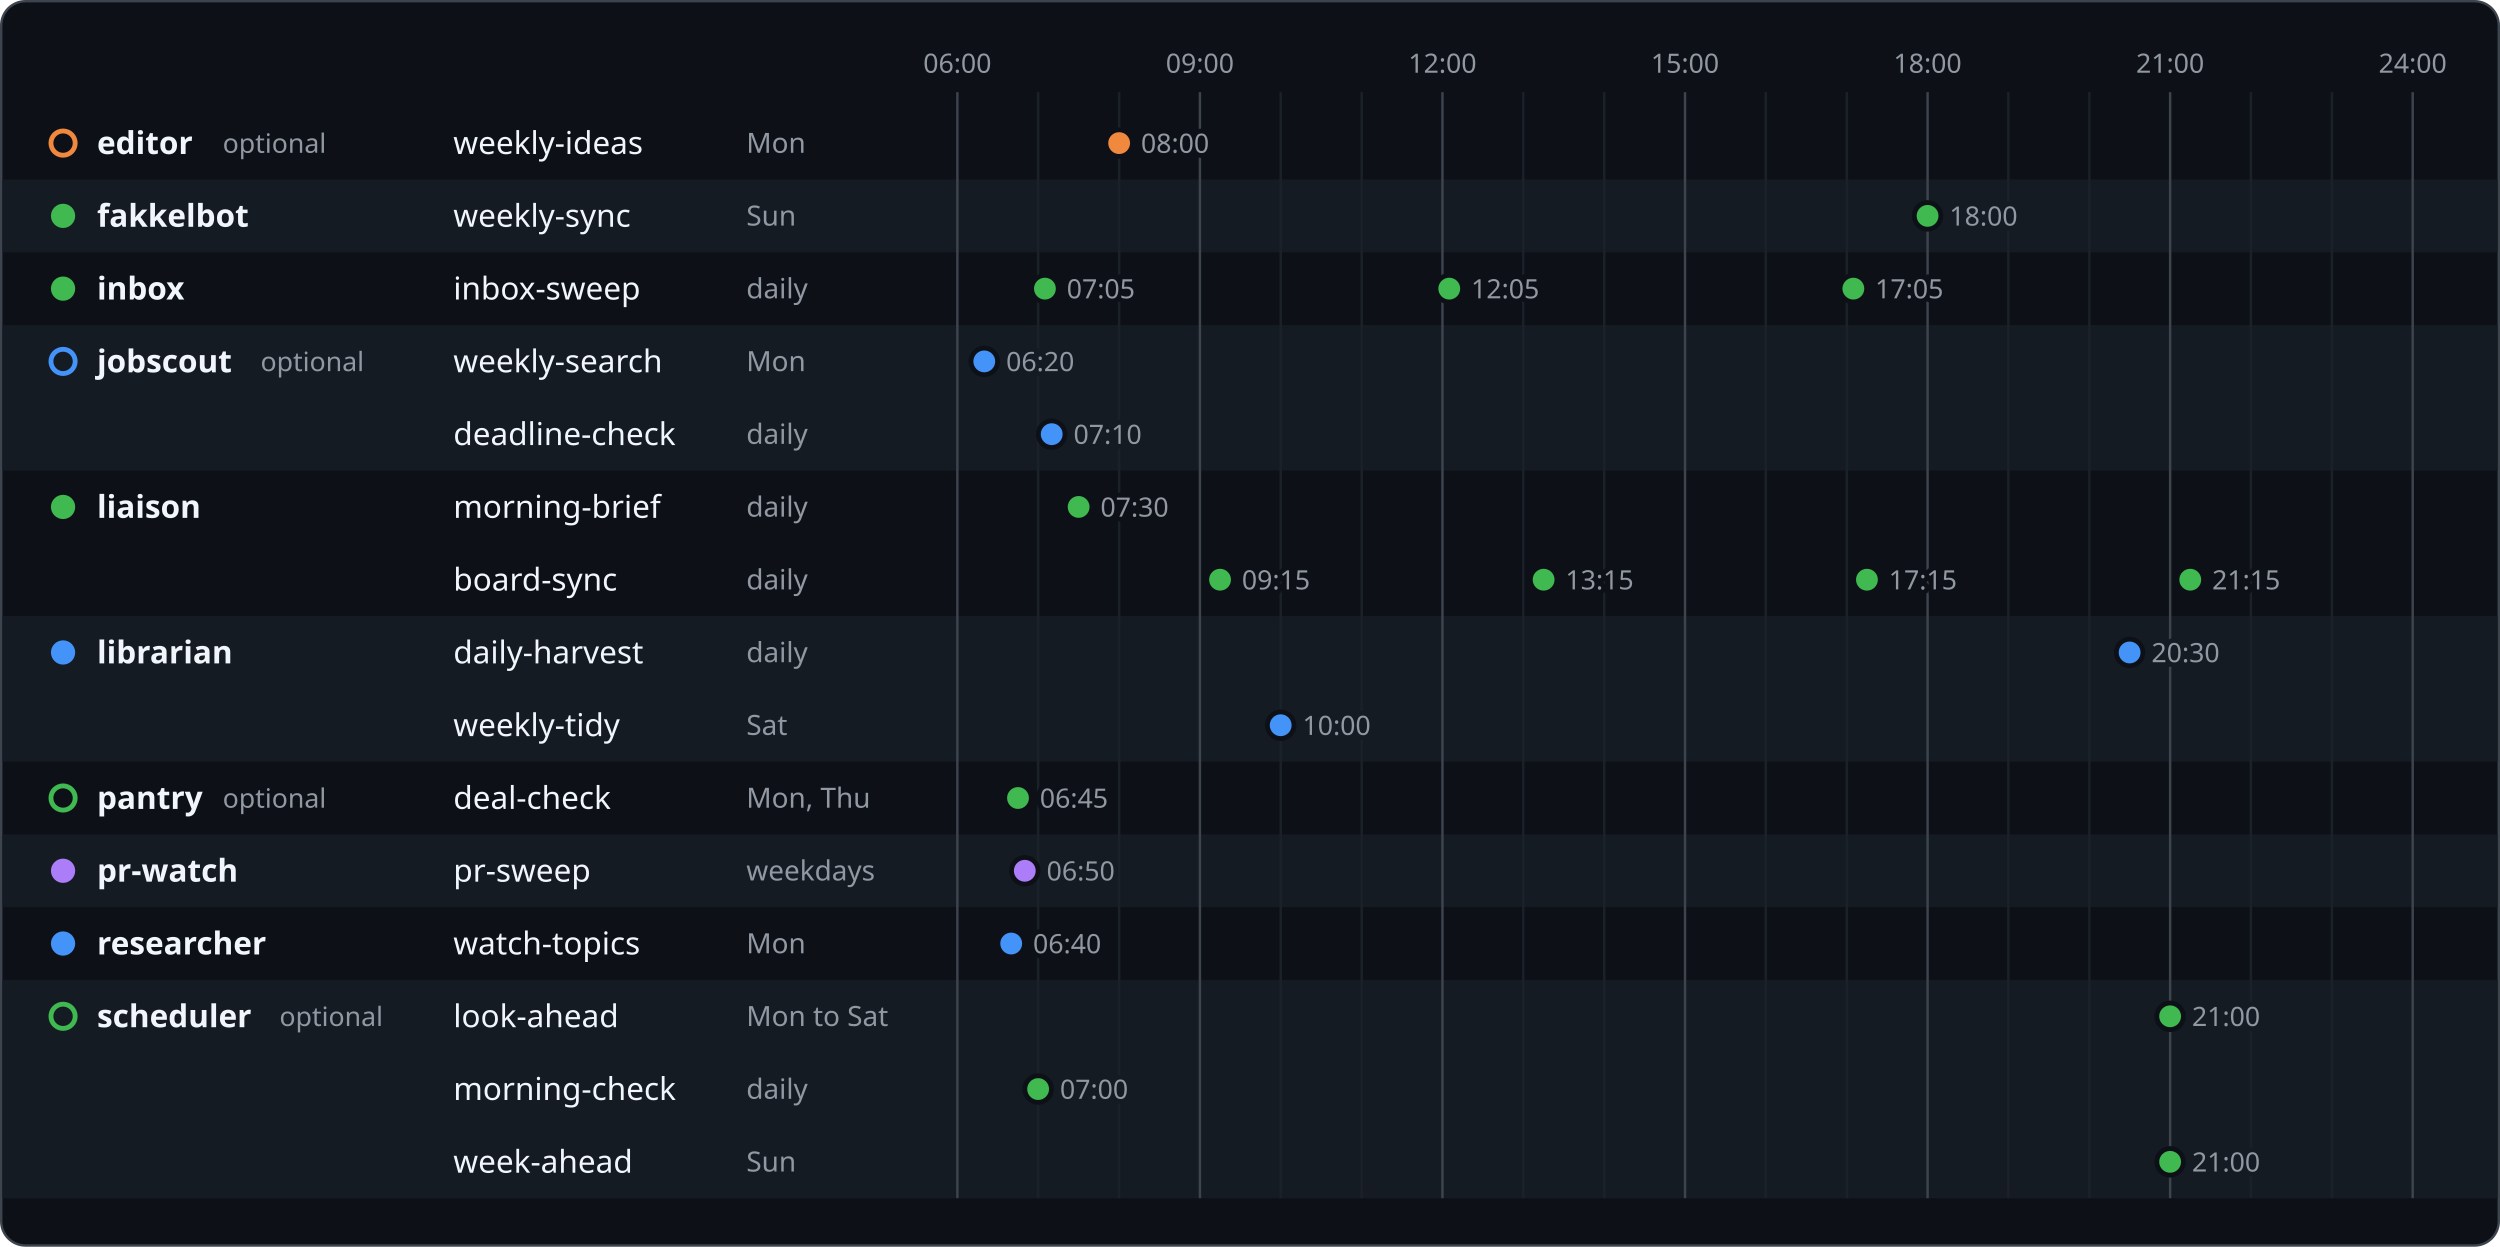
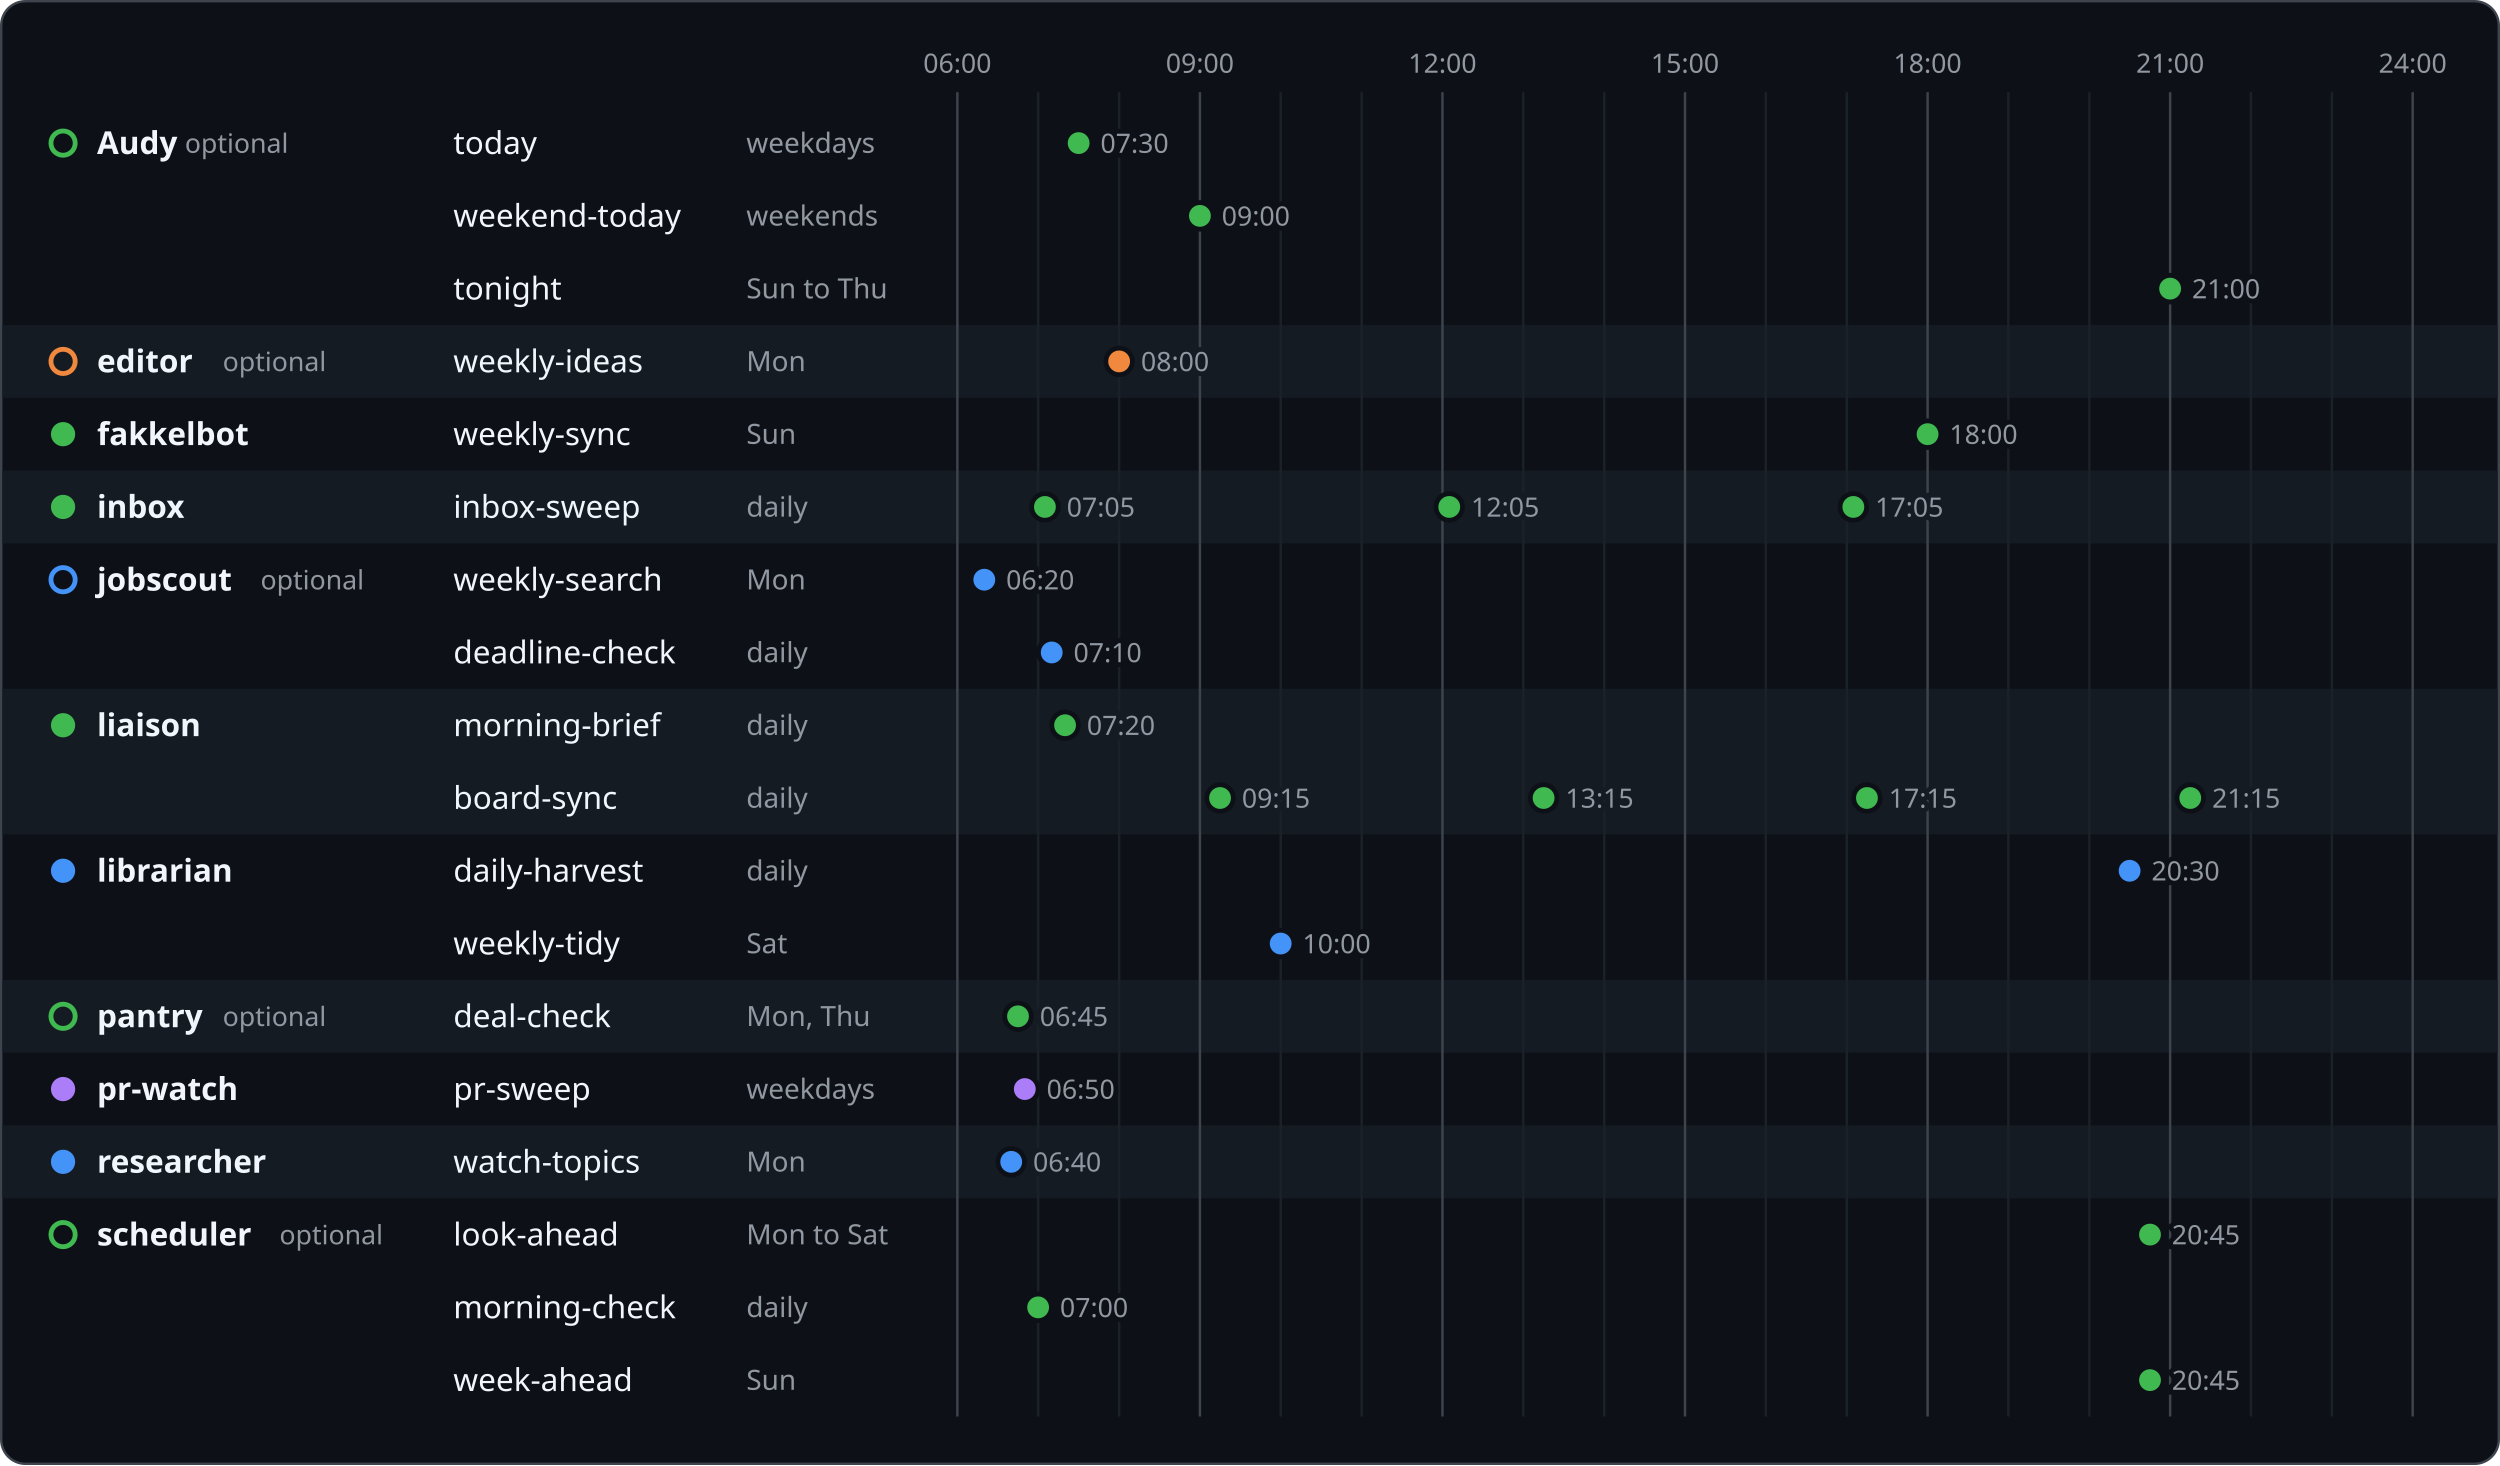
- <svg xmlns="http://www.w3.org/2000/svg" width="1030.7" height="514" viewBox="0 0 1030.7 514" role="img" aria-labelledby="title">
+ <svg xmlns="http://www.w3.org/2000/svg" width="1030.7" height="604" viewBox="0 0 1030.7 604" role="img" aria-labelledby="title">
  <style>text { font-family: -apple-system, BlinkMacSystemFont, 'Segoe UI', 'Noto Sans', Helvetica, Arial, sans-serif; }</style>
-   <rect x="0.5" y="0.5" width="1029.7" height="513" rx="10" fill="#0d1117" stroke="#3d444d" />
-   <rect x="1" y="74" width="1028.7" height="30" fill="#151b23" />
-   <rect x="1" y="134" width="1028.7" height="60" fill="#151b23" />
-   <rect x="1" y="254" width="1028.7" height="60" fill="#151b23" />
-   <rect x="1" y="344" width="1028.7" height="30" fill="#151b23" />
-   <rect x="1" y="404" width="1028.7" height="90" fill="#151b23" />
-   <line x1="394.7" y1="38" x2="394.7" y2="494" stroke="#3d444d" />
+   <rect x="0.5" y="0.5" width="1029.7" height="603" rx="10" fill="#0d1117" stroke="#3d444d" />
+   <rect x="1" y="134" width="1028.7" height="30" fill="#151b23" />
+   <rect x="1" y="194" width="1028.7" height="30" fill="#151b23" />
+   <rect x="1" y="284" width="1028.7" height="60" fill="#151b23" />
+   <rect x="1" y="404" width="1028.7" height="30" fill="#151b23" />
+   <rect x="1" y="464" width="1028.7" height="30" fill="#151b23" />
+   <line x1="394.7" y1="38" x2="394.7" y2="584" stroke="#3d444d" />
  <text x="394.7" y="30" fill="#9198a1" font-size="11" text-anchor="middle">06:00</text>
-   <line x1="428" y1="38" x2="428" y2="494" stroke="#1b2129" />
-   <line x1="461.4" y1="38" x2="461.4" y2="494" stroke="#1b2129" />
-   <line x1="494.7" y1="38" x2="494.7" y2="494" stroke="#3d444d" />
+   <line x1="428" y1="38" x2="428" y2="584" stroke="#1b2129" />
+   <line x1="461.4" y1="38" x2="461.4" y2="584" stroke="#1b2129" />
+   <line x1="494.7" y1="38" x2="494.7" y2="584" stroke="#3d444d" />
  <text x="494.7" y="30" fill="#9198a1" font-size="11" text-anchor="middle">09:00</text>
-   <line x1="528" y1="38" x2="528" y2="494" stroke="#1b2129" />
-   <line x1="561.4" y1="38" x2="561.4" y2="494" stroke="#1b2129" />
-   <line x1="594.7" y1="38" x2="594.7" y2="494" stroke="#3d444d" />
+   <line x1="528" y1="38" x2="528" y2="584" stroke="#1b2129" />
+   <line x1="561.4" y1="38" x2="561.4" y2="584" stroke="#1b2129" />
+   <line x1="594.7" y1="38" x2="594.7" y2="584" stroke="#3d444d" />
  <text x="594.7" y="30" fill="#9198a1" font-size="11" text-anchor="middle">12:00</text>
-   <line x1="628" y1="38" x2="628" y2="494" stroke="#1b2129" />
-   <line x1="661.4" y1="38" x2="661.4" y2="494" stroke="#1b2129" />
-   <line x1="694.7" y1="38" x2="694.7" y2="494" stroke="#3d444d" />
+   <line x1="628" y1="38" x2="628" y2="584" stroke="#1b2129" />
+   <line x1="661.4" y1="38" x2="661.4" y2="584" stroke="#1b2129" />
+   <line x1="694.7" y1="38" x2="694.7" y2="584" stroke="#3d444d" />
  <text x="694.7" y="30" fill="#9198a1" font-size="11" text-anchor="middle">15:00</text>
-   <line x1="728" y1="38" x2="728" y2="494" stroke="#1b2129" />
-   <line x1="761.4" y1="38" x2="761.4" y2="494" stroke="#1b2129" />
-   <line x1="794.7" y1="38" x2="794.7" y2="494" stroke="#3d444d" />
+   <line x1="728" y1="38" x2="728" y2="584" stroke="#1b2129" />
+   <line x1="761.4" y1="38" x2="761.4" y2="584" stroke="#1b2129" />
+   <line x1="794.7" y1="38" x2="794.7" y2="584" stroke="#3d444d" />
  <text x="794.7" y="30" fill="#9198a1" font-size="11" text-anchor="middle">18:00</text>
-   <line x1="828" y1="38" x2="828" y2="494" stroke="#1b2129" />
-   <line x1="861.4" y1="38" x2="861.4" y2="494" stroke="#1b2129" />
-   <line x1="894.7" y1="38" x2="894.7" y2="494" stroke="#3d444d" />
+   <line x1="828" y1="38" x2="828" y2="584" stroke="#1b2129" />
+   <line x1="861.4" y1="38" x2="861.4" y2="584" stroke="#1b2129" />
+   <line x1="894.7" y1="38" x2="894.7" y2="584" stroke="#3d444d" />
  <text x="894.7" y="30" fill="#9198a1" font-size="11" text-anchor="middle">21:00</text>
-   <line x1="928" y1="38" x2="928" y2="494" stroke="#1b2129" />
-   <line x1="961.4" y1="38" x2="961.4" y2="494" stroke="#1b2129" />
-   <line x1="994.7" y1="38" x2="994.7" y2="494" stroke="#3d444d" />
+   <line x1="928" y1="38" x2="928" y2="584" stroke="#1b2129" />
+   <line x1="961.4" y1="38" x2="961.4" y2="584" stroke="#1b2129" />
+   <line x1="994.7" y1="38" x2="994.7" y2="584" stroke="#3d444d" />
  <text x="994.7" y="30" fill="#9198a1" font-size="11" text-anchor="middle">24:00</text>
-   <circle cx="26" cy="59" r="5" fill="none" stroke="#f0883e" stroke-width="2" />
-   <text x="40" y="63.5" fill="#f0f6fc" font-size="13" font-weight="600">editor</text>
-   <text x="91.8" y="63" fill="#9198a1" font-size="11">optional</text>
-   <text x="186.9" y="63.5" fill="#f0f6fc" font-size="13">weekly-ideas</text>
-   <text x="307.7" y="63" fill="#9198a1" font-size="11.5">Mon</text>
-   <circle cx="461.4" cy="59" r="5.5" fill="#f0883e" stroke="#0d1117" stroke-width="2" />
-   <text x="470.4" y="63" fill="#9198a1" font-size="11" stroke="#0d1117" stroke-width="4" paint-order="stroke">08:00</text>
-   <circle cx="26" cy="89" r="5" fill="#3fb950" />
-   <text x="40" y="93.5" fill="#f0f6fc" font-size="13" font-weight="600">fakkelbot</text>
-   <text x="186.9" y="93.5" fill="#f0f6fc" font-size="13">weekly-sync</text>
-   <text x="307.7" y="93" fill="#9198a1" font-size="11.5">Sun</text>
-   <circle cx="794.7" cy="89" r="5.5" fill="#3fb950" stroke="#0d1117" stroke-width="2" />
-   <text x="803.7" y="93" fill="#9198a1" font-size="11" stroke="#151b23" stroke-width="4" paint-order="stroke">18:00</text>
-   <circle cx="26" cy="119" r="5" fill="#3fb950" />
-   <text x="40" y="123.5" fill="#f0f6fc" font-size="13" font-weight="600">inbox</text>
-   <text x="186.9" y="123.5" fill="#f0f6fc" font-size="13">inbox-sweep</text>
-   <text x="307.7" y="123" fill="#9198a1" font-size="11.5">daily</text>
-   <circle cx="430.8" cy="119" r="5.5" fill="#3fb950" stroke="#0d1117" stroke-width="2" />
-   <text x="439.8" y="123" fill="#9198a1" font-size="11" stroke="#0d1117" stroke-width="4" paint-order="stroke">07:05</text>
-   <circle cx="597.5" cy="119" r="5.5" fill="#3fb950" stroke="#0d1117" stroke-width="2" />
-   <text x="606.5" y="123" fill="#9198a1" font-size="11" stroke="#0d1117" stroke-width="4" paint-order="stroke">12:05</text>
-   <circle cx="764.1" cy="119" r="5.5" fill="#3fb950" stroke="#0d1117" stroke-width="2" />
-   <text x="773.1" y="123" fill="#9198a1" font-size="11" stroke="#0d1117" stroke-width="4" paint-order="stroke">17:05</text>
-   <circle cx="26" cy="149" r="5" fill="none" stroke="#4493f8" stroke-width="2" />
-   <text x="40" y="153.5" fill="#f0f6fc" font-size="13" font-weight="600">jobscout</text>
-   <text x="107.4" y="153" fill="#9198a1" font-size="11">optional</text>
-   <text x="186.9" y="153.5" fill="#f0f6fc" font-size="13">weekly-search</text>
+   <circle cx="26" cy="59" r="5" fill="none" stroke="#3fb950" stroke-width="2" />
+   <text x="40" y="63.5" fill="#f0f6fc" font-size="13" font-weight="600">Audy</text>
+   <text x="76.2" y="63" fill="#9198a1" font-size="11">optional</text>
+   <text x="186.9" y="63.5" fill="#f0f6fc" font-size="13">today</text>
+   <text x="307.7" y="63" fill="#9198a1" font-size="11.5">weekdays</text>
+   <circle cx="444.7" cy="59" r="5.5" fill="#3fb950" stroke="#0d1117" stroke-width="2" />
+   <text x="453.7" y="63" fill="#9198a1" font-size="11" stroke="#0d1117" stroke-width="4" paint-order="stroke">07:30</text>
+   <text x="186.9" y="93.5" fill="#f0f6fc" font-size="13">weekend-today</text>
+   <text x="307.7" y="93" fill="#9198a1" font-size="11.5">weekends</text>
+   <circle cx="494.7" cy="89" r="5.5" fill="#3fb950" stroke="#0d1117" stroke-width="2" />
+   <text x="503.7" y="93" fill="#9198a1" font-size="11" stroke="#0d1117" stroke-width="4" paint-order="stroke">09:00</text>
+   <text x="186.9" y="123.5" fill="#f0f6fc" font-size="13">tonight</text>
+   <text x="307.7" y="123" fill="#9198a1" font-size="11.5">Sun to Thu</text>
+   <circle cx="894.7" cy="119" r="5.5" fill="#3fb950" stroke="#0d1117" stroke-width="2" />
+   <text x="903.7" y="123" fill="#9198a1" font-size="11" stroke="#0d1117" stroke-width="4" paint-order="stroke">21:00</text>
+   <circle cx="26" cy="149" r="5" fill="none" stroke="#f0883e" stroke-width="2" />
+   <text x="40" y="153.5" fill="#f0f6fc" font-size="13" font-weight="600">editor</text>
+   <text x="91.8" y="153" fill="#9198a1" font-size="11">optional</text>
+   <text x="186.9" y="153.5" fill="#f0f6fc" font-size="13">weekly-ideas</text>
  <text x="307.7" y="153" fill="#9198a1" font-size="11.5">Mon</text>
-   <circle cx="405.8" cy="149" r="5.5" fill="#4493f8" stroke="#0d1117" stroke-width="2" />
-   <text x="414.8" y="153" fill="#9198a1" font-size="11" stroke="#151b23" stroke-width="4" paint-order="stroke">06:20</text>
-   <text x="186.9" y="183.5" fill="#f0f6fc" font-size="13">deadline-check</text>
-   <text x="307.7" y="183" fill="#9198a1" font-size="11.5">daily</text>
-   <circle cx="433.6" cy="179" r="5.5" fill="#4493f8" stroke="#0d1117" stroke-width="2" />
-   <text x="442.6" y="183" fill="#9198a1" font-size="11" stroke="#151b23" stroke-width="4" paint-order="stroke">07:10</text>
+   <circle cx="461.4" cy="149" r="5.5" fill="#f0883e" stroke="#0d1117" stroke-width="2" />
+   <text x="470.4" y="153" fill="#9198a1" font-size="11" stroke="#151b23" stroke-width="4" paint-order="stroke">08:00</text>
+   <circle cx="26" cy="179" r="5" fill="#3fb950" />
+   <text x="40" y="183.5" fill="#f0f6fc" font-size="13" font-weight="600">fakkelbot</text>
+   <text x="186.9" y="183.5" fill="#f0f6fc" font-size="13">weekly-sync</text>
+   <text x="307.7" y="183" fill="#9198a1" font-size="11.5">Sun</text>
+   <circle cx="794.7" cy="179" r="5.5" fill="#3fb950" stroke="#0d1117" stroke-width="2" />
+   <text x="803.7" y="183" fill="#9198a1" font-size="11" stroke="#0d1117" stroke-width="4" paint-order="stroke">18:00</text>
  <circle cx="26" cy="209" r="5" fill="#3fb950" />
-   <text x="40" y="213.5" fill="#f0f6fc" font-size="13" font-weight="600">liaison</text>
-   <text x="186.9" y="213.5" fill="#f0f6fc" font-size="13">morning-brief</text>
+   <text x="40" y="213.5" fill="#f0f6fc" font-size="13" font-weight="600">inbox</text>
+   <text x="186.9" y="213.5" fill="#f0f6fc" font-size="13">inbox-sweep</text>
  <text x="307.7" y="213" fill="#9198a1" font-size="11.5">daily</text>
-   <circle cx="444.7" cy="209" r="5.5" fill="#3fb950" stroke="#0d1117" stroke-width="2" />
-   <text x="453.7" y="213" fill="#9198a1" font-size="11" stroke="#0d1117" stroke-width="4" paint-order="stroke">07:30</text>
-   <text x="186.9" y="243.5" fill="#f0f6fc" font-size="13">board-sync</text>
-   <text x="307.7" y="243" fill="#9198a1" font-size="11.5">daily</text>
-   <circle cx="503" cy="239" r="5.5" fill="#3fb950" stroke="#0d1117" stroke-width="2" />
-   <text x="512" y="243" fill="#9198a1" font-size="11" stroke="#0d1117" stroke-width="4" paint-order="stroke">09:15</text>
-   <circle cx="636.4" cy="239" r="5.5" fill="#3fb950" stroke="#0d1117" stroke-width="2" />
-   <text x="645.4" y="243" fill="#9198a1" font-size="11" stroke="#0d1117" stroke-width="4" paint-order="stroke">13:15</text>
-   <circle cx="769.7" cy="239" r="5.5" fill="#3fb950" stroke="#0d1117" stroke-width="2" />
-   <text x="778.7" y="243" fill="#9198a1" font-size="11" stroke="#0d1117" stroke-width="4" paint-order="stroke">17:15</text>
-   <circle cx="903" cy="239" r="5.5" fill="#3fb950" stroke="#0d1117" stroke-width="2" />
-   <text x="912" y="243" fill="#9198a1" font-size="11" stroke="#0d1117" stroke-width="4" paint-order="stroke">21:15</text>
-   <circle cx="26" cy="269" r="5" fill="#4493f8" />
-   <text x="40" y="273.5" fill="#f0f6fc" font-size="13" font-weight="600">librarian</text>
-   <text x="186.9" y="273.5" fill="#f0f6fc" font-size="13">daily-harvest</text>
+   <circle cx="430.8" cy="209" r="5.5" fill="#3fb950" stroke="#0d1117" stroke-width="2" />
+   <text x="439.8" y="213" fill="#9198a1" font-size="11" stroke="#151b23" stroke-width="4" paint-order="stroke">07:05</text>
+   <circle cx="597.5" cy="209" r="5.5" fill="#3fb950" stroke="#0d1117" stroke-width="2" />
+   <text x="606.5" y="213" fill="#9198a1" font-size="11" stroke="#151b23" stroke-width="4" paint-order="stroke">12:05</text>
+   <circle cx="764.1" cy="209" r="5.5" fill="#3fb950" stroke="#0d1117" stroke-width="2" />
+   <text x="773.1" y="213" fill="#9198a1" font-size="11" stroke="#151b23" stroke-width="4" paint-order="stroke">17:05</text>
+   <circle cx="26" cy="239" r="5" fill="none" stroke="#4493f8" stroke-width="2" />
+   <text x="40" y="243.5" fill="#f0f6fc" font-size="13" font-weight="600">jobscout</text>
+   <text x="107.4" y="243" fill="#9198a1" font-size="11">optional</text>
+   <text x="186.9" y="243.5" fill="#f0f6fc" font-size="13">weekly-search</text>
+   <text x="307.7" y="243" fill="#9198a1" font-size="11.5">Mon</text>
+   <circle cx="405.8" cy="239" r="5.5" fill="#4493f8" stroke="#0d1117" stroke-width="2" />
+   <text x="414.8" y="243" fill="#9198a1" font-size="11" stroke="#0d1117" stroke-width="4" paint-order="stroke">06:20</text>
+   <text x="186.9" y="273.5" fill="#f0f6fc" font-size="13">deadline-check</text>
  <text x="307.7" y="273" fill="#9198a1" font-size="11.5">daily</text>
-   <circle cx="878" cy="269" r="5.5" fill="#4493f8" stroke="#0d1117" stroke-width="2" />
-   <text x="887" y="273" fill="#9198a1" font-size="11" stroke="#151b23" stroke-width="4" paint-order="stroke">20:30</text>
-   <text x="186.9" y="303.5" fill="#f0f6fc" font-size="13">weekly-tidy</text>
-   <text x="307.7" y="303" fill="#9198a1" font-size="11.5">Sat</text>
-   <circle cx="528" cy="299" r="5.5" fill="#4493f8" stroke="#0d1117" stroke-width="2" />
-   <text x="537" y="303" fill="#9198a1" font-size="11" stroke="#151b23" stroke-width="4" paint-order="stroke">10:00</text>
-   <circle cx="26" cy="329" r="5" fill="none" stroke="#3fb950" stroke-width="2" />
-   <text x="40" y="333.5" fill="#f0f6fc" font-size="13" font-weight="600">pantry</text>
-   <text x="91.8" y="333" fill="#9198a1" font-size="11">optional</text>
-   <text x="186.9" y="333.5" fill="#f0f6fc" font-size="13">deal-check</text>
-   <text x="307.7" y="333" fill="#9198a1" font-size="11.5">Mon, Thu</text>
-   <circle cx="419.7" cy="329" r="5.5" fill="#3fb950" stroke="#0d1117" stroke-width="2" />
-   <text x="428.7" y="333" fill="#9198a1" font-size="11" stroke="#0d1117" stroke-width="4" paint-order="stroke">06:45</text>
-   <circle cx="26" cy="359" r="5" fill="#ab7df8" />
-   <text x="40" y="363.5" fill="#f0f6fc" font-size="13" font-weight="600">pr-watch</text>
-   <text x="186.9" y="363.5" fill="#f0f6fc" font-size="13">pr-sweep</text>
-   <text x="307.7" y="363" fill="#9198a1" font-size="11.5">weekdays</text>
-   <circle cx="422.5" cy="359" r="5.5" fill="#ab7df8" stroke="#0d1117" stroke-width="2" />
-   <text x="431.5" y="363" fill="#9198a1" font-size="11" stroke="#151b23" stroke-width="4" paint-order="stroke">06:50</text>
-   <circle cx="26" cy="389" r="5" fill="#4493f8" />
-   <text x="40" y="393.5" fill="#f0f6fc" font-size="13" font-weight="600">researcher</text>
-   <text x="186.9" y="393.5" fill="#f0f6fc" font-size="13">watch-topics</text>
-   <text x="307.7" y="393" fill="#9198a1" font-size="11.5">Mon</text>
-   <circle cx="416.9" cy="389" r="5.5" fill="#4493f8" stroke="#0d1117" stroke-width="2" />
-   <text x="425.9" y="393" fill="#9198a1" font-size="11" stroke="#0d1117" stroke-width="4" paint-order="stroke">06:40</text>
+   <circle cx="433.6" cy="269" r="5.5" fill="#4493f8" stroke="#0d1117" stroke-width="2" />
+   <text x="442.6" y="273" fill="#9198a1" font-size="11" stroke="#0d1117" stroke-width="4" paint-order="stroke">07:10</text>
+   <circle cx="26" cy="299" r="5" fill="#3fb950" />
+   <text x="40" y="303.5" fill="#f0f6fc" font-size="13" font-weight="600">liaison</text>
+   <text x="186.9" y="303.5" fill="#f0f6fc" font-size="13">morning-brief</text>
+   <text x="307.7" y="303" fill="#9198a1" font-size="11.5">daily</text>
+   <circle cx="439.1" cy="299" r="5.5" fill="#3fb950" stroke="#0d1117" stroke-width="2" />
+   <text x="448.1" y="303" fill="#9198a1" font-size="11" stroke="#151b23" stroke-width="4" paint-order="stroke">07:20</text>
+   <text x="186.9" y="333.5" fill="#f0f6fc" font-size="13">board-sync</text>
+   <text x="307.7" y="333" fill="#9198a1" font-size="11.5">daily</text>
+   <circle cx="503" cy="329" r="5.5" fill="#3fb950" stroke="#0d1117" stroke-width="2" />
+   <text x="512" y="333" fill="#9198a1" font-size="11" stroke="#151b23" stroke-width="4" paint-order="stroke">09:15</text>
+   <circle cx="636.4" cy="329" r="5.5" fill="#3fb950" stroke="#0d1117" stroke-width="2" />
+   <text x="645.4" y="333" fill="#9198a1" font-size="11" stroke="#151b23" stroke-width="4" paint-order="stroke">13:15</text>
+   <circle cx="769.7" cy="329" r="5.5" fill="#3fb950" stroke="#0d1117" stroke-width="2" />
+   <text x="778.7" y="333" fill="#9198a1" font-size="11" stroke="#151b23" stroke-width="4" paint-order="stroke">17:15</text>
+   <circle cx="903" cy="329" r="5.5" fill="#3fb950" stroke="#0d1117" stroke-width="2" />
+   <text x="912" y="333" fill="#9198a1" font-size="11" stroke="#151b23" stroke-width="4" paint-order="stroke">21:15</text>
+   <circle cx="26" cy="359" r="5" fill="#4493f8" />
+   <text x="40" y="363.5" fill="#f0f6fc" font-size="13" font-weight="600">librarian</text>
+   <text x="186.9" y="363.5" fill="#f0f6fc" font-size="13">daily-harvest</text>
+   <text x="307.7" y="363" fill="#9198a1" font-size="11.5">daily</text>
+   <circle cx="878" cy="359" r="5.5" fill="#4493f8" stroke="#0d1117" stroke-width="2" />
+   <text x="887" y="363" fill="#9198a1" font-size="11" stroke="#0d1117" stroke-width="4" paint-order="stroke">20:30</text>
+   <text x="186.9" y="393.5" fill="#f0f6fc" font-size="13">weekly-tidy</text>
+   <text x="307.7" y="393" fill="#9198a1" font-size="11.5">Sat</text>
+   <circle cx="528" cy="389" r="5.5" fill="#4493f8" stroke="#0d1117" stroke-width="2" />
+   <text x="537" y="393" fill="#9198a1" font-size="11" stroke="#0d1117" stroke-width="4" paint-order="stroke">10:00</text>
  <circle cx="26" cy="419" r="5" fill="none" stroke="#3fb950" stroke-width="2" />
-   <text x="40" y="423.5" fill="#f0f6fc" font-size="13" font-weight="600">scheduler</text>
-   <text x="115.2" y="423" fill="#9198a1" font-size="11">optional</text>
-   <text x="186.9" y="423.5" fill="#f0f6fc" font-size="13">look-ahead</text>
-   <text x="307.7" y="423" fill="#9198a1" font-size="11.5">Mon to Sat</text>
-   <circle cx="894.7" cy="419" r="5.5" fill="#3fb950" stroke="#0d1117" stroke-width="2" />
-   <text x="903.7" y="423" fill="#9198a1" font-size="11" stroke="#151b23" stroke-width="4" paint-order="stroke">21:00</text>
-   <text x="186.9" y="453.5" fill="#f0f6fc" font-size="13">morning-check</text>
-   <text x="307.7" y="453" fill="#9198a1" font-size="11.5">daily</text>
-   <circle cx="428" cy="449" r="5.5" fill="#3fb950" stroke="#0d1117" stroke-width="2" />
-   <text x="437" y="453" fill="#9198a1" font-size="11" stroke="#151b23" stroke-width="4" paint-order="stroke">07:00</text>
-   <text x="186.9" y="483.5" fill="#f0f6fc" font-size="13">week-ahead</text>
-   <text x="307.7" y="483" fill="#9198a1" font-size="11.5">Sun</text>
-   <circle cx="894.7" cy="479" r="5.5" fill="#3fb950" stroke="#0d1117" stroke-width="2" />
-   <text x="903.7" y="483" fill="#9198a1" font-size="11" stroke="#151b23" stroke-width="4" paint-order="stroke">21:00</text>
+   <text x="40" y="423.5" fill="#f0f6fc" font-size="13" font-weight="600">pantry</text>
+   <text x="91.8" y="423" fill="#9198a1" font-size="11">optional</text>
+   <text x="186.9" y="423.5" fill="#f0f6fc" font-size="13">deal-check</text>
+   <text x="307.7" y="423" fill="#9198a1" font-size="11.5">Mon, Thu</text>
+   <circle cx="419.7" cy="419" r="5.5" fill="#3fb950" stroke="#0d1117" stroke-width="2" />
+   <text x="428.7" y="423" fill="#9198a1" font-size="11" stroke="#151b23" stroke-width="4" paint-order="stroke">06:45</text>
+   <circle cx="26" cy="449" r="5" fill="#ab7df8" />
+   <text x="40" y="453.5" fill="#f0f6fc" font-size="13" font-weight="600">pr-watch</text>
+   <text x="186.9" y="453.5" fill="#f0f6fc" font-size="13">pr-sweep</text>
+   <text x="307.7" y="453" fill="#9198a1" font-size="11.5">weekdays</text>
+   <circle cx="422.5" cy="449" r="5.5" fill="#ab7df8" stroke="#0d1117" stroke-width="2" />
+   <text x="431.5" y="453" fill="#9198a1" font-size="11" stroke="#0d1117" stroke-width="4" paint-order="stroke">06:50</text>
+   <circle cx="26" cy="479" r="5" fill="#4493f8" />
+   <text x="40" y="483.5" fill="#f0f6fc" font-size="13" font-weight="600">researcher</text>
+   <text x="186.9" y="483.5" fill="#f0f6fc" font-size="13">watch-topics</text>
+   <text x="307.7" y="483" fill="#9198a1" font-size="11.5">Mon</text>
+   <circle cx="416.9" cy="479" r="5.5" fill="#4493f8" stroke="#0d1117" stroke-width="2" />
+   <text x="425.9" y="483" fill="#9198a1" font-size="11" stroke="#151b23" stroke-width="4" paint-order="stroke">06:40</text>
+   <circle cx="26" cy="509" r="5" fill="none" stroke="#3fb950" stroke-width="2" />
+   <text x="40" y="513.5" fill="#f0f6fc" font-size="13" font-weight="600">scheduler</text>
+   <text x="115.2" y="513" fill="#9198a1" font-size="11">optional</text>
+   <text x="186.9" y="513.5" fill="#f0f6fc" font-size="13">look-ahead</text>
+   <text x="307.7" y="513" fill="#9198a1" font-size="11.5">Mon to Sat</text>
+   <circle cx="886.4" cy="509" r="5.5" fill="#3fb950" stroke="#0d1117" stroke-width="2" />
+   <text x="895.4" y="513" fill="#9198a1" font-size="11" stroke="#0d1117" stroke-width="4" paint-order="stroke">20:45</text>
+   <text x="186.9" y="543.5" fill="#f0f6fc" font-size="13">morning-check</text>
+   <text x="307.7" y="543" fill="#9198a1" font-size="11.5">daily</text>
+   <circle cx="428" cy="539" r="5.5" fill="#3fb950" stroke="#0d1117" stroke-width="2" />
+   <text x="437" y="543" fill="#9198a1" font-size="11" stroke="#0d1117" stroke-width="4" paint-order="stroke">07:00</text>
+   <text x="186.9" y="573.5" fill="#f0f6fc" font-size="13">week-ahead</text>
+   <text x="307.7" y="573" fill="#9198a1" font-size="11.5">Sun</text>
+   <circle cx="886.4" cy="569" r="5.5" fill="#3fb950" stroke="#0d1117" stroke-width="2" />
+   <text x="895.4" y="573" fill="#9198a1" font-size="11" stroke="#0d1117" stroke-width="4" paint-order="stroke">20:45</text>
</svg>
